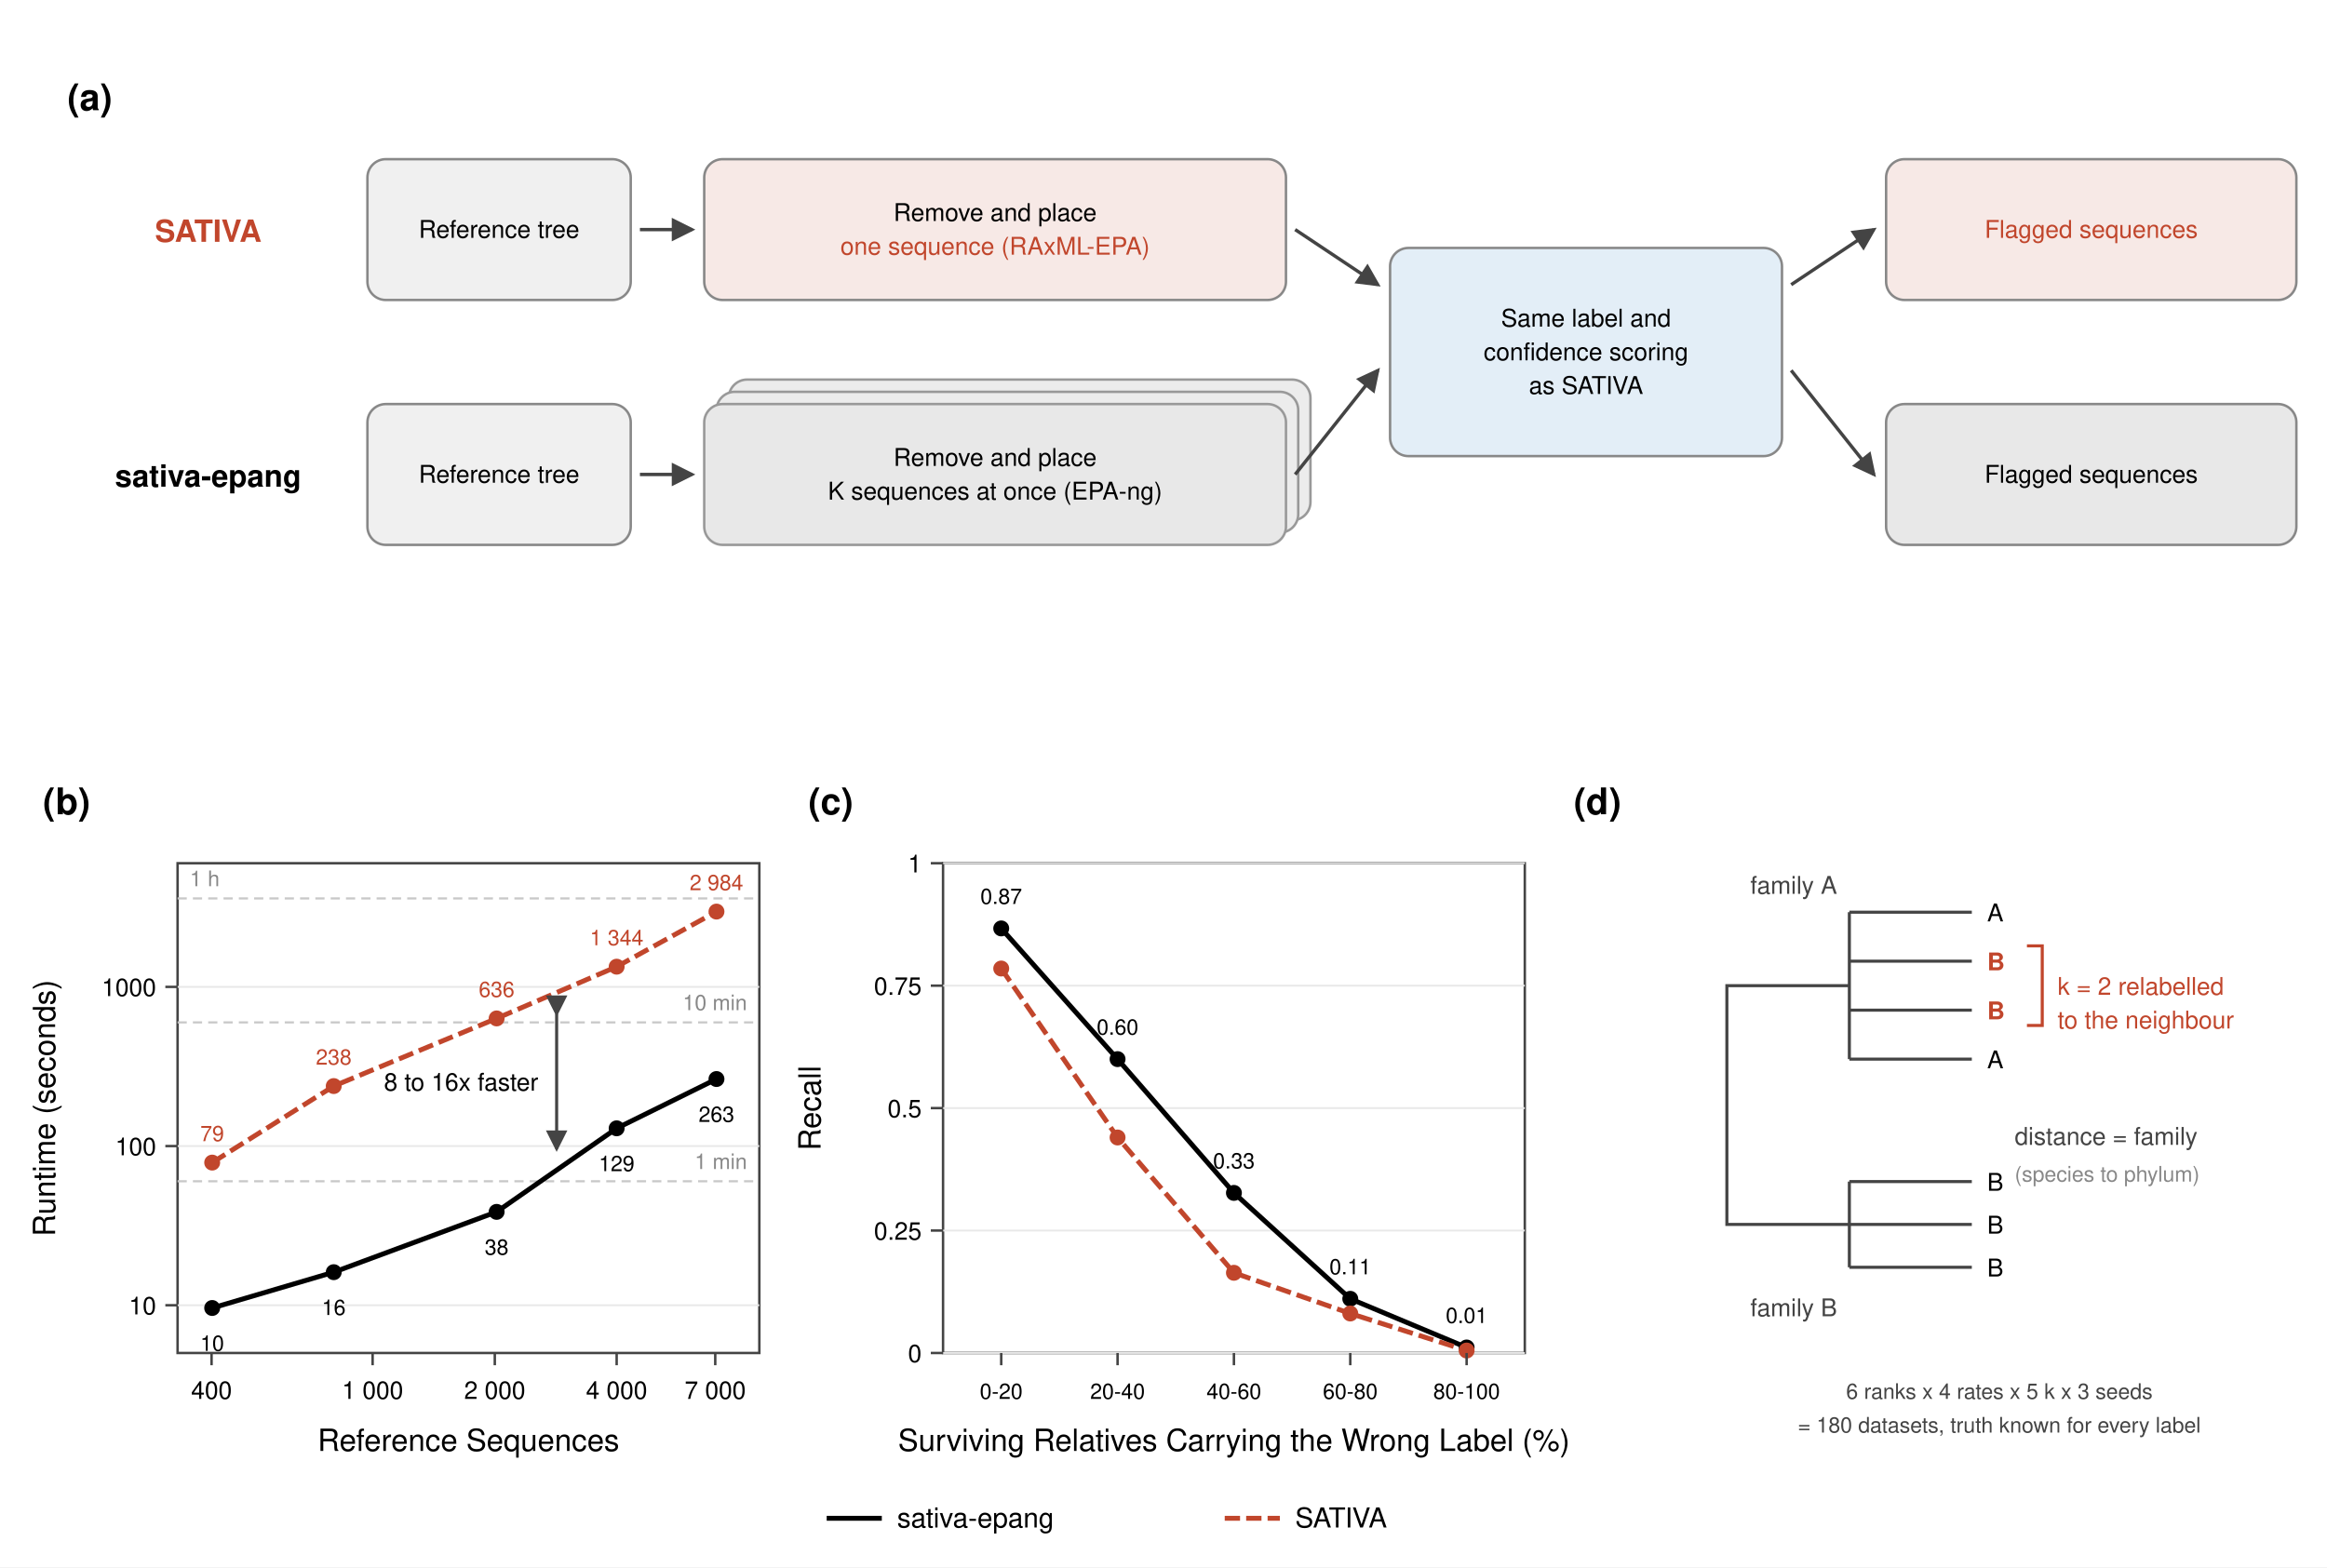
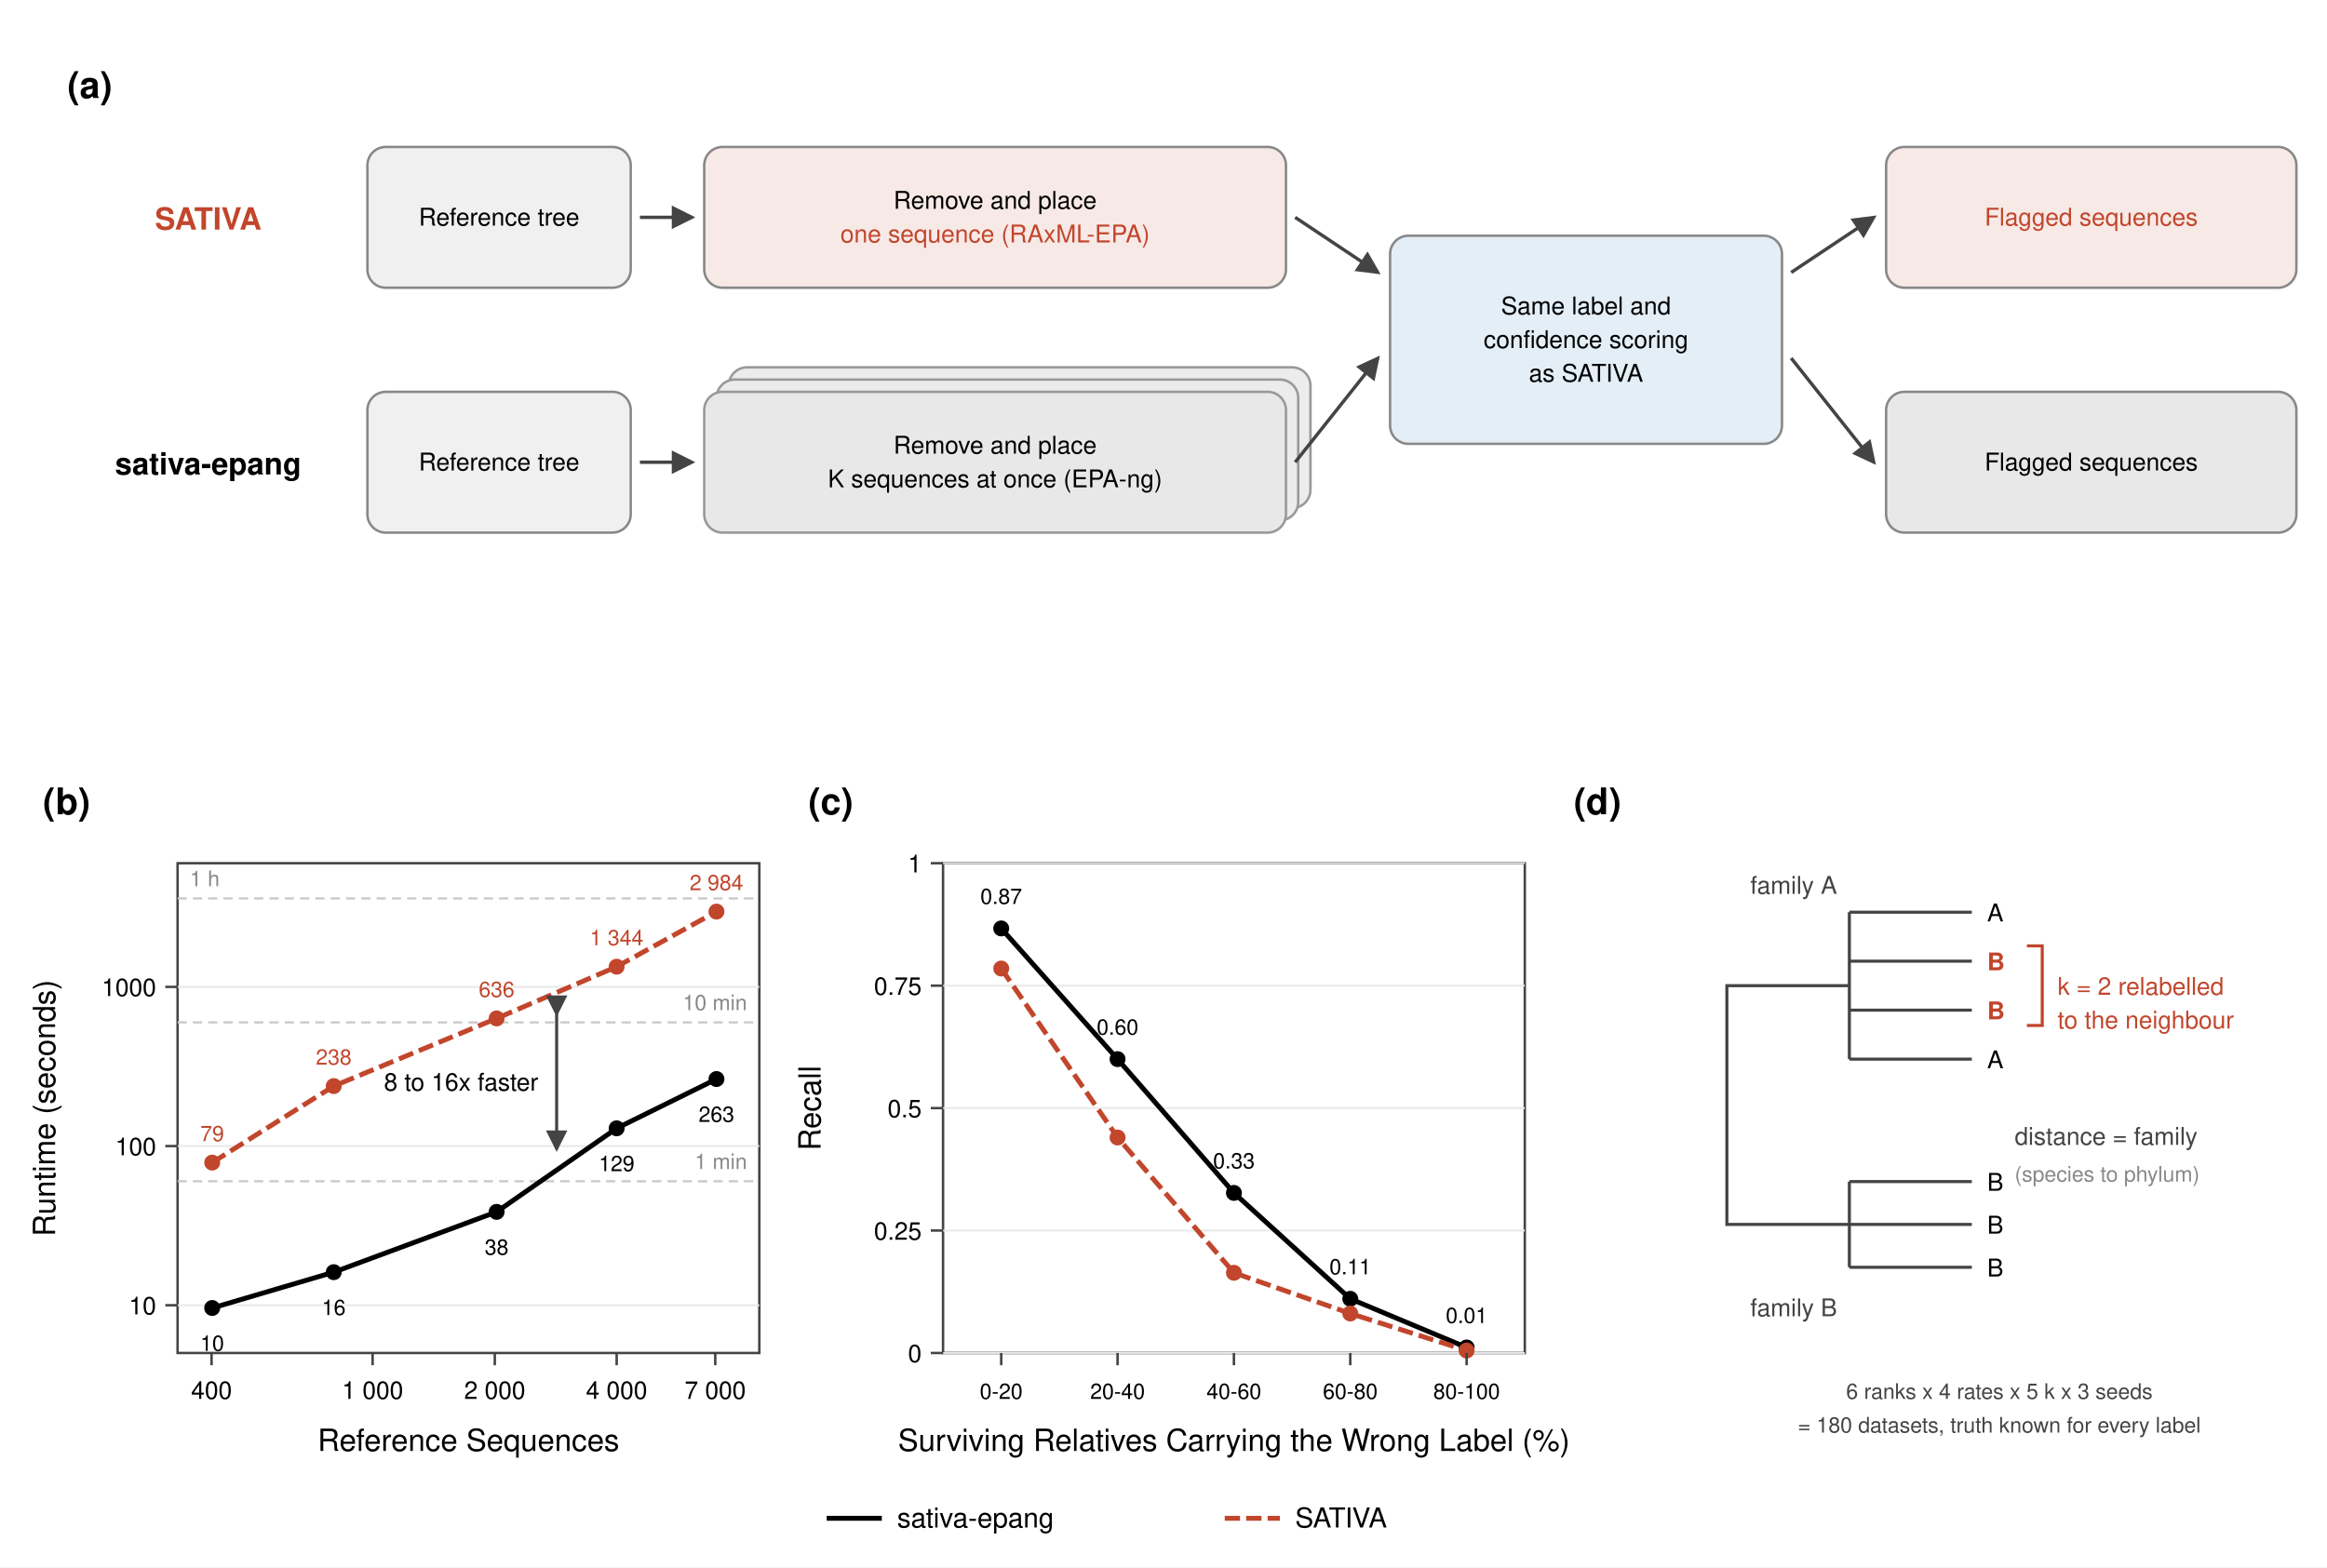
<svg xmlns="http://www.w3.org/2000/svg" width="760" height="512" viewBox="0 0 760 512" font-family="Helvetica,Arial,sans-serif">
  <rect width="760" height="512" fill="#fff" />
  <defs>
    <marker id="head" markerWidth="7" markerHeight="7" refX="6" refY="3.5" orient="auto">
      <path d="M0,0 L7,3.5 L0,7 z" fill="#444" />
    </marker>
  </defs>
-   <text x="22.0" y="36.0" font-size="12" fill="#000" font-weight="bold" text-anchor="start">(a)</text>
-   <text x="68.0" y="79.0" font-size="10" fill="#c1462c" font-weight="bold" text-anchor="middle">SATIVA</text>
-   <text x="68.0" y="159.0" font-size="10" fill="#000000" font-weight="bold" text-anchor="middle">sativa-epang</text>
-   <rect x="120" y="52" width="86" height="46" rx="6" fill="#f0f0f0" stroke="#888" stroke-width="0.8" />
-   <text x="163.0" y="77.7" font-size="8" fill="#000" font-weight="normal" text-anchor="middle">Reference tree</text>
-   <rect x="120" y="132" width="86" height="46" rx="6" fill="#f0f0f0" stroke="#888" stroke-width="0.8" />
-   <text x="163.0" y="157.7" font-size="8" fill="#000" font-weight="normal" text-anchor="middle">Reference tree</text>
-   <rect x="230" y="52" width="190" height="46" rx="6" fill="#f7e9e6" stroke="#888" stroke-width="0.8" />
-   <text x="325.0" y="72.2" font-size="8" fill="#000" font-weight="normal" text-anchor="middle">Remove and place</text>
-   <text x="325.0" y="83.2" font-size="8" fill="#c1462c" font-weight="normal" text-anchor="middle">one sequence (RAxML-EPA)</text>
-   <rect x="238" y="124" width="190" height="46" rx="6" fill="#ececec" stroke="#999" stroke-width="0.8" />
-   <rect x="234" y="128" width="190" height="46" rx="6" fill="#ececec" stroke="#999" stroke-width="0.8" />
-   <rect x="230" y="132" width="190" height="46" rx="6" fill="#e8e8e8" stroke="#999" stroke-width="0.8" />
-   <text x="325.0" y="152.2" font-size="8" fill="#000" font-weight="normal" text-anchor="middle">Remove and place</text>
-   <text x="325.0" y="163.2" font-size="8" fill="#000000" font-weight="normal" text-anchor="middle">K sequences at once (EPA-ng)</text>
-   <rect x="454" y="81.0" width="128" height="68" rx="6" fill="#e3eef7" stroke="#888" stroke-width="0.8" />
-   <text x="518.0" y="106.7" font-size="8" fill="#000" font-weight="normal" text-anchor="middle">Same label and</text>
-   <text x="518.0" y="117.7" font-size="8" fill="#000" font-weight="normal" text-anchor="middle">confidence scoring</text>
-   <text x="518.0" y="128.7" font-size="8" fill="#000" font-weight="normal" text-anchor="middle">as SATIVA</text>
-   <rect x="616" y="52" width="134" height="46" rx="6" fill="#f7e9e6" stroke="#888" stroke-width="0.8" />
-   <text x="683.0" y="77.7" font-size="8" fill="#c1462c" font-weight="normal" text-anchor="middle">Flagged sequences</text>
-   <rect x="616" y="132" width="134" height="46" rx="6" fill="#e8e8e8" stroke="#888" stroke-width="0.8" />
-   <text x="683.0" y="157.7" font-size="8" fill="#000000" font-weight="normal" text-anchor="middle">Flagged sequences</text>
-   <line x1="209.0" y1="75.0" x2="226.0" y2="75.0" stroke="#444" stroke-width="1.1" marker-end="url(#head)" />
-   <line x1="423.0" y1="75.0" x2="450.0" y2="93.0" stroke="#444" stroke-width="1.1" marker-end="url(#head)" />
-   <line x1="585.0" y1="93.0" x2="612.0" y2="75.0" stroke="#444" stroke-width="1.1" marker-end="url(#head)" />
-   <line x1="209.0" y1="155.0" x2="226.0" y2="155.0" stroke="#444" stroke-width="1.1" marker-end="url(#head)" />
-   <line x1="423.0" y1="155.0" x2="450.0" y2="121.0" stroke="#444" stroke-width="1.1" marker-end="url(#head)" />
-   <line x1="585.0" y1="121.0" x2="612.0" y2="155.0" stroke="#444" stroke-width="1.1" marker-end="url(#head)" />
+   <text x="22.0" y="32.0" font-size="12" fill="#000" font-weight="bold" text-anchor="start">(a)</text>
+   <text x="68.0" y="75.0" font-size="10" fill="#c1462c" font-weight="bold" text-anchor="middle">SATIVA</text>
+   <text x="68.0" y="155.0" font-size="10" fill="#000000" font-weight="bold" text-anchor="middle">sativa-epang</text>
+   <rect x="120" y="48" width="86" height="46" rx="6" fill="#f0f0f0" stroke="#888" stroke-width="0.8" />
+   <text x="163.0" y="73.7" font-size="8" fill="#000" font-weight="normal" text-anchor="middle">Reference tree</text>
+   <rect x="120" y="128" width="86" height="46" rx="6" fill="#f0f0f0" stroke="#888" stroke-width="0.8" />
+   <text x="163.0" y="153.7" font-size="8" fill="#000" font-weight="normal" text-anchor="middle">Reference tree</text>
+   <rect x="230" y="48" width="190" height="46" rx="6" fill="#f7e9e6" stroke="#888" stroke-width="0.8" />
+   <text x="325.0" y="68.2" font-size="8" fill="#000" font-weight="normal" text-anchor="middle">Remove and place</text>
+   <text x="325.0" y="79.2" font-size="8" fill="#c1462c" font-weight="normal" text-anchor="middle">one sequence (RAxML-EPA)</text>
+   <rect x="238" y="120" width="190" height="46" rx="6" fill="#ececec" stroke="#999" stroke-width="0.8" />
+   <rect x="234" y="124" width="190" height="46" rx="6" fill="#ececec" stroke="#999" stroke-width="0.8" />
+   <rect x="230" y="128" width="190" height="46" rx="6" fill="#e8e8e8" stroke="#999" stroke-width="0.8" />
+   <text x="325.0" y="148.2" font-size="8" fill="#000" font-weight="normal" text-anchor="middle">Remove and place</text>
+   <text x="325.0" y="159.2" font-size="8" fill="#000000" font-weight="normal" text-anchor="middle">K sequences at once (EPA-ng)</text>
+   <rect x="454" y="77.0" width="128" height="68" rx="6" fill="#e3eef7" stroke="#888" stroke-width="0.8" />
+   <text x="518.0" y="102.7" font-size="8" fill="#000" font-weight="normal" text-anchor="middle">Same label and</text>
+   <text x="518.0" y="113.7" font-size="8" fill="#000" font-weight="normal" text-anchor="middle">confidence scoring</text>
+   <text x="518.0" y="124.7" font-size="8" fill="#000" font-weight="normal" text-anchor="middle">as SATIVA</text>
+   <rect x="616" y="48" width="134" height="46" rx="6" fill="#f7e9e6" stroke="#888" stroke-width="0.8" />
+   <text x="683.0" y="73.7" font-size="8" fill="#c1462c" font-weight="normal" text-anchor="middle">Flagged sequences</text>
+   <rect x="616" y="128" width="134" height="46" rx="6" fill="#e8e8e8" stroke="#888" stroke-width="0.8" />
+   <text x="683.0" y="153.7" font-size="8" fill="#000000" font-weight="normal" text-anchor="middle">Flagged sequences</text>
+   <line x1="209.0" y1="71.0" x2="226.0" y2="71.0" stroke="#444" stroke-width="1.1" marker-end="url(#head)" />
+   <line x1="423.0" y1="71.0" x2="450.0" y2="89.0" stroke="#444" stroke-width="1.1" marker-end="url(#head)" />
+   <line x1="585.0" y1="89.0" x2="612.0" y2="71.0" stroke="#444" stroke-width="1.1" marker-end="url(#head)" />
+   <line x1="209.0" y1="151.0" x2="226.0" y2="151.0" stroke="#444" stroke-width="1.1" marker-end="url(#head)" />
+   <line x1="423.0" y1="151.0" x2="450.0" y2="117.0" stroke="#444" stroke-width="1.1" marker-end="url(#head)" />
+   <line x1="585.0" y1="117.0" x2="612.0" y2="151.0" stroke="#444" stroke-width="1.1" marker-end="url(#head)" />
  <rect x="58" y="282" width="190" height="160" fill="none" stroke="#444" stroke-width="0.8" />
  <text x="14.0" y="266.0" font-size="12" fill="#000" font-weight="bold" text-anchor="start">(b)</text>
  <text x="153.0" y="474.0" font-size="10" fill="#000" font-weight="normal" text-anchor="middle">Reference Sequences</text>
  <text x="18.0" y="362.0" font-size="10" fill="#000" font-weight="normal" text-anchor="middle" transform="rotate(-90 18.0 362.0)">Runtime (seconds)</text>
  <line x1="69.1" y1="442" x2="69.1" y2="446" stroke="#444" stroke-width="0.8" />
  <text x="69.1" y="457.0" font-size="8" fill="#000" font-weight="normal" text-anchor="middle">400</text>
  <line x1="121.7" y1="442" x2="121.7" y2="446" stroke="#444" stroke-width="0.8" />
  <text x="121.7" y="457.0" font-size="8" fill="#000" font-weight="normal" text-anchor="middle">1 000</text>
  <line x1="161.6" y1="442" x2="161.6" y2="446" stroke="#444" stroke-width="0.8" />
  <text x="161.6" y="457.0" font-size="8" fill="#000" font-weight="normal" text-anchor="middle">2 000</text>
  <line x1="201.4" y1="442" x2="201.4" y2="446" stroke="#444" stroke-width="0.8" />
  <text x="201.4" y="457.0" font-size="8" fill="#000" font-weight="normal" text-anchor="middle">4 000</text>
  <line x1="233.6" y1="442" x2="233.6" y2="446" stroke="#444" stroke-width="0.8" />
  <text x="233.6" y="457.0" font-size="8" fill="#000" font-weight="normal" text-anchor="middle">7 000</text>
  <line x1="58" y1="426.4" x2="248" y2="426.4" stroke="#e8e8e8" stroke-width="0.6" />
  <line x1="54" y1="426.4" x2="58" y2="426.4" stroke="#444" stroke-width="0.8" />
  <text x="51.0" y="429.4" font-size="8" fill="#000" font-weight="normal" text-anchor="end">10</text>
  <line x1="58" y1="374.4" x2="248" y2="374.4" stroke="#e8e8e8" stroke-width="0.6" />
  <line x1="54" y1="374.4" x2="58" y2="374.4" stroke="#444" stroke-width="0.8" />
  <text x="51.0" y="377.4" font-size="8" fill="#000" font-weight="normal" text-anchor="end">100</text>
  <line x1="58" y1="322.4" x2="248" y2="322.4" stroke="#e8e8e8" stroke-width="0.6" />
  <line x1="54" y1="322.4" x2="58" y2="322.4" stroke="#444" stroke-width="0.8" />
  <text x="51.0" y="325.4" font-size="8" fill="#000" font-weight="normal" text-anchor="end">1000</text>
  <line x1="58" y1="385.9" x2="248" y2="385.9" stroke="#c8c8c8" stroke-width="0.7" stroke-dasharray="3 2" />
  <text x="244.0" y="381.9" font-size="7" fill="#888" font-weight="normal" text-anchor="end">1 min</text>
  <line x1="58" y1="334.0" x2="248" y2="334.0" stroke="#c8c8c8" stroke-width="0.7" stroke-dasharray="3 2" />
  <text x="244.0" y="330.0" font-size="7" fill="#888" font-weight="normal" text-anchor="end">10 min</text>
  <line x1="58" y1="293.5" x2="248" y2="293.5" stroke="#c8c8c8" stroke-width="0.7" stroke-dasharray="3 2" />
  <text x="62.0" y="289.5" font-size="7" fill="#888" font-weight="normal" text-anchor="start">1 h</text>
  <path d="M69.3,379.8 L109.0,354.8 L162.2,332.7 L201.4,315.8 L234.0,297.8" fill="none" stroke="#c1462c" stroke-width="1.6" stroke-dasharray="5 2" />
  <circle cx="69.3" cy="379.8" r="2.6" fill="#c1462c" />
  <circle cx="109.0" cy="354.8" r="2.6" fill="#c1462c" />
  <circle cx="162.2" cy="332.7" r="2.6" fill="#c1462c" />
  <circle cx="201.4" cy="315.8" r="2.6" fill="#c1462c" />
  <circle cx="234.0" cy="297.8" r="2.6" fill="#c1462c" />
  <path d="M69.3,427.3 L109.0,415.6 L162.2,395.9 L201.4,368.6 L234.0,352.5" fill="none" stroke="#000000" stroke-width="1.6" />
  <circle cx="69.3" cy="427.3" r="2.6" fill="#000000" />
  <circle cx="109.0" cy="415.6" r="2.6" fill="#000000" />
  <circle cx="162.2" cy="395.9" r="2.6" fill="#000000" />
  <circle cx="201.4" cy="368.6" r="2.6" fill="#000000" />
  <circle cx="234.0" cy="352.5" r="2.6" fill="#000000" />
  <text x="69.3" y="372.8" font-size="7" fill="#c1462c" font-weight="normal" text-anchor="middle">79</text>
  <text x="69.3" y="441.3" font-size="7" fill="#000000" font-weight="normal" text-anchor="middle">10</text>
  <text x="109.0" y="347.8" font-size="7" fill="#c1462c" font-weight="normal" text-anchor="middle">238</text>
  <text x="109.0" y="429.6" font-size="7" fill="#000000" font-weight="normal" text-anchor="middle">16</text>
  <text x="162.2" y="325.7" font-size="7" fill="#c1462c" font-weight="normal" text-anchor="middle">636</text>
  <text x="162.2" y="409.9" font-size="7" fill="#000000" font-weight="normal" text-anchor="middle">38</text>
  <text x="201.4" y="308.8" font-size="7" fill="#c1462c" font-weight="normal" text-anchor="middle">1 344</text>
  <text x="201.4" y="382.6" font-size="7" fill="#000000" font-weight="normal" text-anchor="middle">129</text>
  <text x="234.0" y="290.8" font-size="7" fill="#c1462c" font-weight="normal" text-anchor="middle">2 984</text>
  <text x="234.0" y="366.5" font-size="7" fill="#000000" font-weight="normal" text-anchor="middle">263</text>
  <line x1="181.8" y1="331.2" x2="181.8" y2="375.3" stroke="#444" stroke-width="1" marker-end="url(#head)" marker-start="url(#head)" />
  <text x="175.8" y="356.3" font-size="8" fill="#000" font-weight="normal" text-anchor="end">8 to 16x faster</text>
  <rect x="308" y="282" width="190" height="160" fill="none" stroke="#444" stroke-width="0.8" />
  <text x="264.0" y="266.0" font-size="12" fill="#000" font-weight="bold" text-anchor="start">(c)</text>
  <text x="403.0" y="474.0" font-size="10" fill="#000" font-weight="normal" text-anchor="middle">Surviving Relatives Carrying the Wrong Label (%)</text>
  <text x="268.0" y="362.0" font-size="10" fill="#000" font-weight="normal" text-anchor="middle" transform="rotate(-90 268.0 362.0)">Recall</text>
  <line x1="308" y1="442.0" x2="498" y2="442.0" stroke="#e8e8e8" stroke-width="0.6" />
  <line x1="304" y1="442.0" x2="308" y2="442.0" stroke="#444" stroke-width="0.8" />
  <text x="301.0" y="445.0" font-size="8" fill="#000" font-weight="normal" text-anchor="end">0</text>
  <line x1="308" y1="402.0" x2="498" y2="402.0" stroke="#e8e8e8" stroke-width="0.6" />
  <line x1="304" y1="402.0" x2="308" y2="402.0" stroke="#444" stroke-width="0.8" />
  <text x="301.0" y="405.0" font-size="8" fill="#000" font-weight="normal" text-anchor="end">0.25</text>
  <line x1="308" y1="362.0" x2="498" y2="362.0" stroke="#e8e8e8" stroke-width="0.6" />
  <line x1="304" y1="362.0" x2="308" y2="362.0" stroke="#444" stroke-width="0.8" />
  <text x="301.0" y="365.0" font-size="8" fill="#000" font-weight="normal" text-anchor="end">0.5</text>
  <line x1="308" y1="322.0" x2="498" y2="322.0" stroke="#e8e8e8" stroke-width="0.6" />
  <line x1="304" y1="322.0" x2="308" y2="322.0" stroke="#444" stroke-width="0.8" />
  <text x="301.0" y="325.0" font-size="8" fill="#000" font-weight="normal" text-anchor="end">0.75</text>
  <line x1="308" y1="282.0" x2="498" y2="282.0" stroke="#e8e8e8" stroke-width="0.6" />
  <line x1="304" y1="282.0" x2="308" y2="282.0" stroke="#444" stroke-width="0.8" />
  <text x="301.0" y="285.0" font-size="8" fill="#000" font-weight="normal" text-anchor="end">1</text>
  <path d="M327.0,303.3 L365.0,346.0 L403.0,389.7 L441.0,424.3 L479.0,440.2" fill="none" stroke="#000000" stroke-width="1.6" />
  <circle cx="327.0" cy="303.3" r="2.6" fill="#000000" />
  <circle cx="365.0" cy="346.0" r="2.6" fill="#000000" />
  <circle cx="403.0" cy="389.7" r="2.6" fill="#000000" />
  <circle cx="441.0" cy="424.3" r="2.6" fill="#000000" />
  <circle cx="479.0" cy="440.2" r="2.6" fill="#000000" />
  <text x="327.0" y="295.3" font-size="7" fill="#000000" font-weight="normal" text-anchor="middle">0.87</text>
  <text x="365.0" y="338.0" font-size="7" fill="#000000" font-weight="normal" text-anchor="middle">0.60</text>
  <text x="403.0" y="381.7" font-size="7" fill="#000000" font-weight="normal" text-anchor="middle">0.33</text>
  <text x="441.0" y="416.3" font-size="7" fill="#000000" font-weight="normal" text-anchor="middle">0.11</text>
  <text x="479.0" y="432.2" font-size="7" fill="#000000" font-weight="normal" text-anchor="middle">0.01</text>
  <path d="M327.0,316.4 L365.0,371.6 L403.0,415.8 L441.0,429.1 L479.0,441.2" fill="none" stroke="#c1462c" stroke-width="1.6" stroke-dasharray="5 2" />
  <circle cx="327.0" cy="316.4" r="2.6" fill="#c1462c" />
  <circle cx="365.0" cy="371.6" r="2.6" fill="#c1462c" />
  <circle cx="403.0" cy="415.8" r="2.6" fill="#c1462c" />
  <circle cx="441.0" cy="429.1" r="2.6" fill="#c1462c" />
  <circle cx="479.0" cy="441.2" r="2.6" fill="#c1462c" />
  <line x1="327.0" y1="442" x2="327.0" y2="446" stroke="#444" stroke-width="0.8" />
  <text x="327.0" y="457.0" font-size="7" fill="#000" font-weight="normal" text-anchor="middle">0-20</text>
  <line x1="365.0" y1="442" x2="365.0" y2="446" stroke="#444" stroke-width="0.8" />
  <text x="365.0" y="457.0" font-size="7" fill="#000" font-weight="normal" text-anchor="middle">20-40</text>
  <line x1="403.0" y1="442" x2="403.0" y2="446" stroke="#444" stroke-width="0.8" />
  <text x="403.0" y="457.0" font-size="7" fill="#000" font-weight="normal" text-anchor="middle">40-60</text>
  <line x1="441.0" y1="442" x2="441.0" y2="446" stroke="#444" stroke-width="0.8" />
  <text x="441.0" y="457.0" font-size="7" fill="#000" font-weight="normal" text-anchor="middle">60-80</text>
  <line x1="479.0" y1="442" x2="479.0" y2="446" stroke="#444" stroke-width="0.8" />
  <text x="479.0" y="457.0" font-size="7" fill="#000" font-weight="normal" text-anchor="middle">80-100</text>
  <text x="514.0" y="266.0" font-size="12" fill="#000" font-weight="bold" text-anchor="start">(d)</text>
  <path d="M564,358 V322 H604 M564,358 V400 H604" fill="none" stroke="#444" stroke-width="1" />
  <path d="M604,298 V346" fill="none" stroke="#444" stroke-width="1" />
  <path d="M604,386 V414" fill="none" stroke="#444" stroke-width="1" />
  <line x1="604" y1="298" x2="644" y2="298" stroke="#444" stroke-width="1" />
  <line x1="604" y1="314" x2="644" y2="314" stroke="#444" stroke-width="1" />
  <line x1="604" y1="330" x2="644" y2="330" stroke="#444" stroke-width="1" />
  <line x1="604" y1="346" x2="644" y2="346" stroke="#444" stroke-width="1" />
  <line x1="604" y1="386" x2="644" y2="386" stroke="#444" stroke-width="1" />
  <line x1="604" y1="400" x2="644" y2="400" stroke="#444" stroke-width="1" />
  <line x1="604" y1="414" x2="644" y2="414" stroke="#444" stroke-width="1" />
  <text x="600.0" y="292.0" font-size="8" fill="#444" font-weight="normal" text-anchor="end">family A</text>
  <text x="600.0" y="430.0" font-size="8" fill="#444" font-weight="normal" text-anchor="end">family B</text>
  <text x="649.0" y="301.0" font-size="8" fill="#000" font-weight="normal" text-anchor="start">A</text>
  <text x="649.0" y="317.0" font-size="8" fill="#c1462c" font-weight="bold" text-anchor="start">B</text>
  <text x="649.0" y="333.0" font-size="8" fill="#c1462c" font-weight="bold" text-anchor="start">B</text>
  <text x="649.0" y="349.0" font-size="8" fill="#000" font-weight="normal" text-anchor="start">A</text>
  <text x="649.0" y="389.0" font-size="8" fill="#000" font-weight="normal" text-anchor="start">B</text>
  <text x="649.0" y="403.0" font-size="8" fill="#000" font-weight="normal" text-anchor="start">B</text>
  <text x="649.0" y="417.0" font-size="8" fill="#000" font-weight="normal" text-anchor="start">B</text>
  <path d="M662,309 H667 V335 H662" fill="none" stroke="#c1462c" stroke-width="1" />
  <text x="672.0" y="325.0" font-size="8" fill="#c1462c" font-weight="normal" text-anchor="start">k = 2 relabelled</text>
  <text x="672.0" y="336.0" font-size="8" fill="#c1462c" font-weight="normal" text-anchor="start">to the neighbour</text>
  <text x="658.0" y="374.0" font-size="8" fill="#444" font-weight="normal" text-anchor="start">distance = family</text>
  <text x="658.0" y="386.0" font-size="7" fill="#888" font-weight="normal" text-anchor="start">(species to phylum)</text>
  <text x="653.0" y="457.0" font-size="7" fill="#444" font-weight="normal" text-anchor="middle">6 ranks  x  4 rates  x  5 k  x  3 seeds</text>
  <text x="653.0" y="468.0" font-size="7" fill="#444" font-weight="normal" text-anchor="middle">= 180 datasets, truth known for every label</text>
  <line x1="270.0" y1="496" x2="288.0" y2="496" stroke="#000000" stroke-width="1.6" />
  <text x="293.0" y="499.0" font-size="9" fill="#000" font-weight="normal" text-anchor="start">sativa-epang</text>
  <line x1="400.0" y1="496" x2="418.0" y2="496" stroke="#c1462c" stroke-width="1.6" stroke-dasharray="5 2" />
  <text x="423.0" y="499.0" font-size="9" fill="#000" font-weight="normal" text-anchor="start">SATIVA</text>
</svg>
